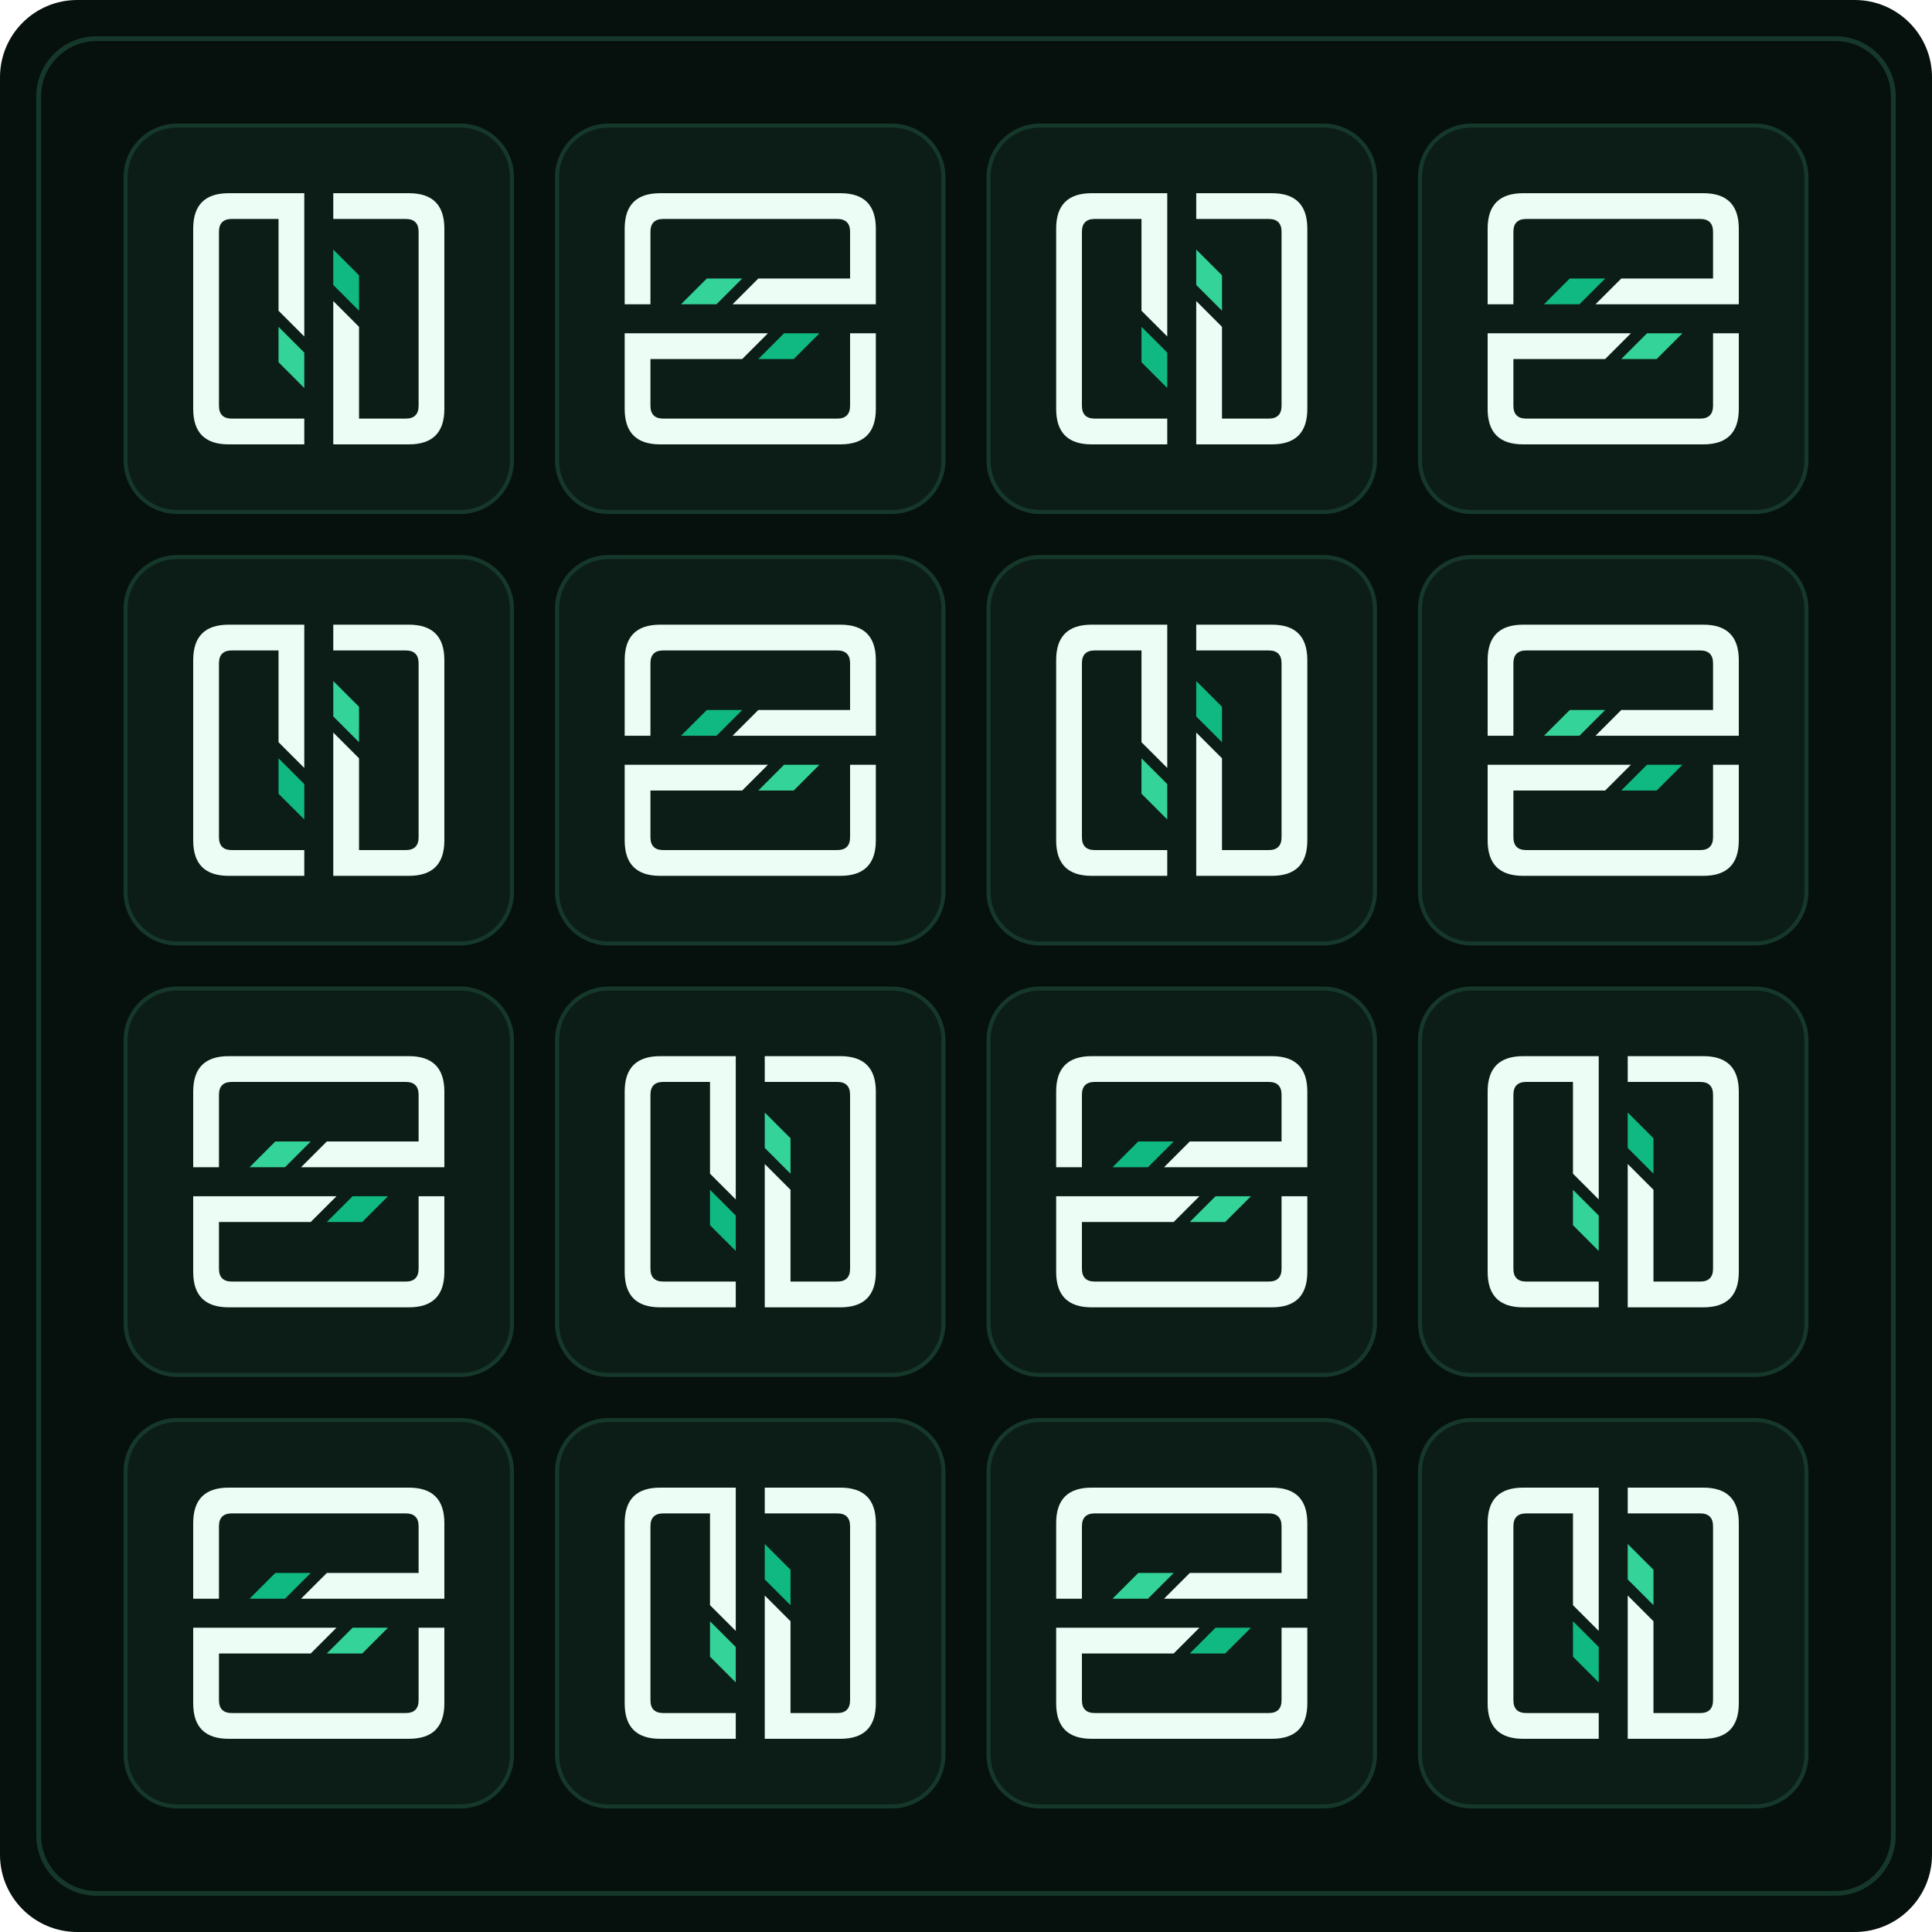
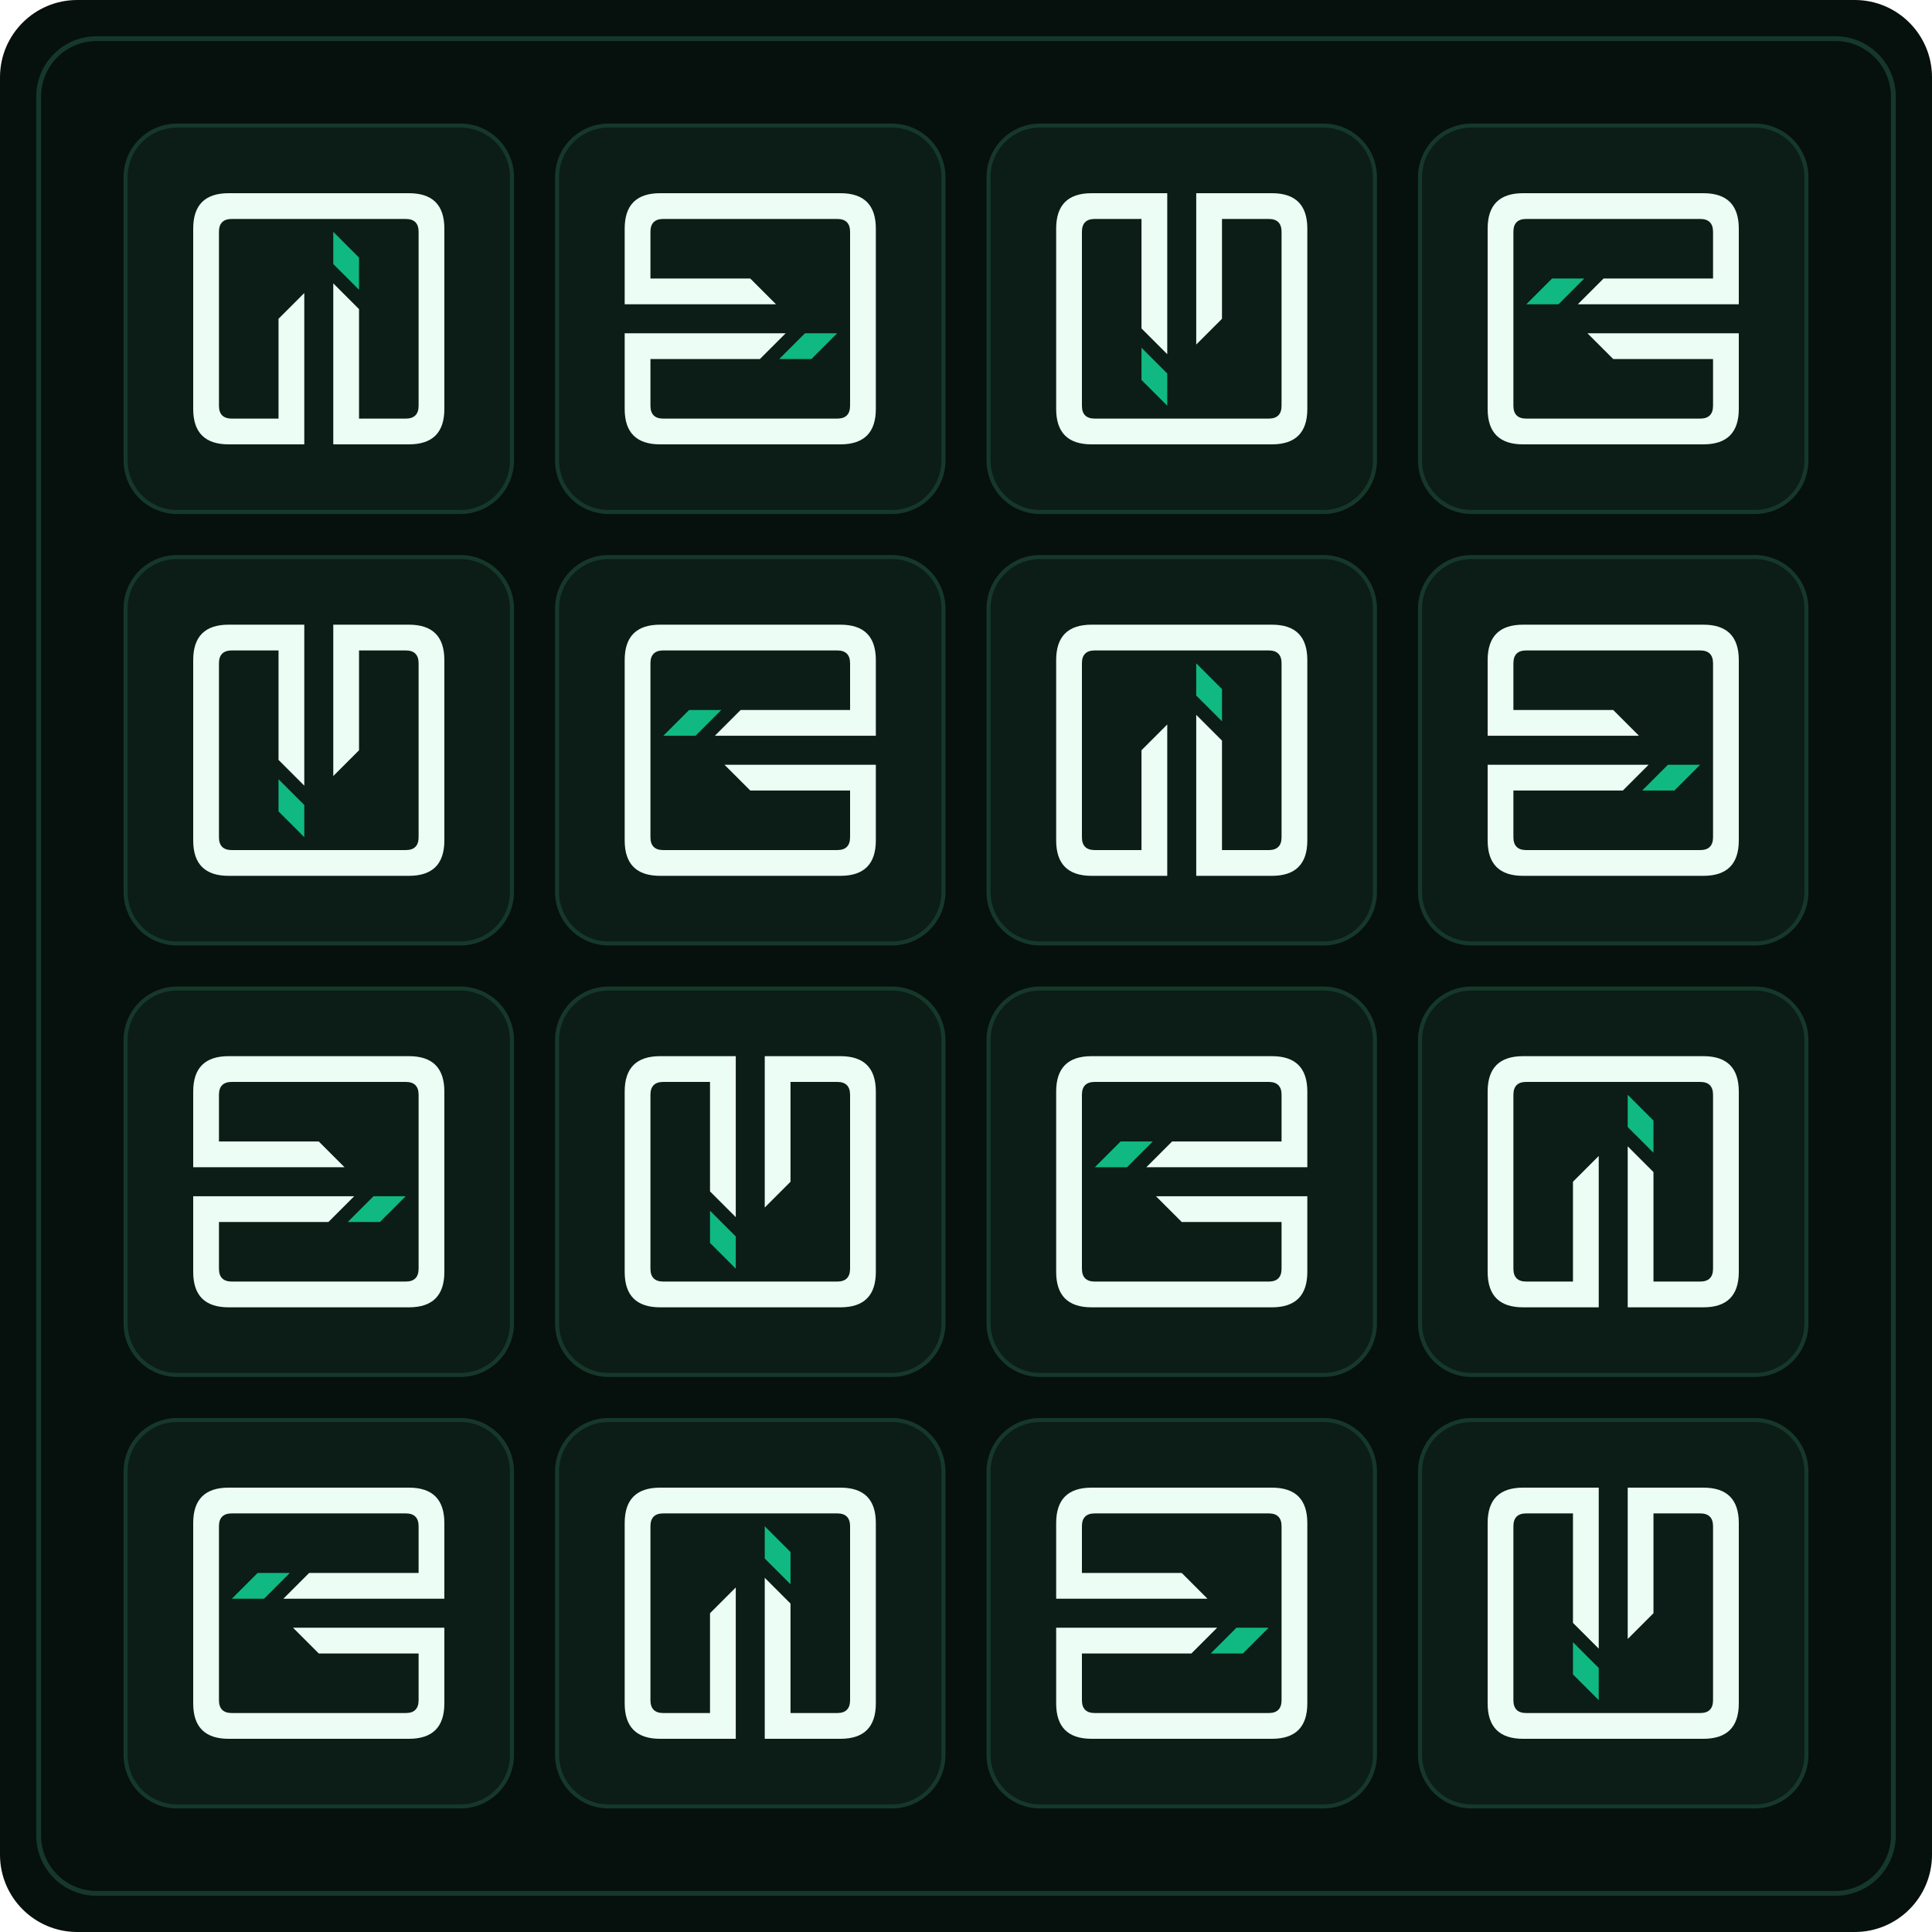
<svg xmlns="http://www.w3.org/2000/svg" viewBox="0 0 1200 1200" width="1200" height="1200">
  <rect width="1200" height="1200" rx="48" fill="#06100C" />
  <rect x="24" y="24" width="1152" height="1152" rx="36" fill="none" stroke="#16382B" stroke-width="3" />
  <g transform="translate(78,78)">
    <rect width="240" height="240" rx="32" fill="#0B1D16" stroke="#16382B" stroke-width="2.5" />
    <svg x="20" y="20" width="200" height="200" viewBox="0 0 100 100">
      <g transform="rotate(0 50 50)">
-         <path d="M 45.5 89 H 22 Q 11 89 11 78 V 22 Q 11 11 22 11 H 45.5 V 55.5 L 37.5 47.5 V 19 H 23 Q 19 19 19 23 V 77 Q 19 81 23 81 H 45.5 Z" fill="#ECFDF5" />
-         <polygon points="37.5,52.5 45.5,60.5 45.5,71.5 37.5,63.5" fill="#34D399" />
-         <path d="M 54.5 11 H 78 Q 89 11 89 22 V 78 Q 89 89 78 89 H 54.5 V 44.5 L 62.5 52.5 V 81 H 77 Q 81 81 81 77 V 23 Q 81 19 77 19 H 54.5 Z" fill="#ECFDF5" />
-         <polygon points="54.5,28.5 62.5,36.5 62.5,47.5 54.5,39.5" fill="#10B981" />
+         <path d="M 37.5 50 L 45.5 42 V 89 H 22 Q 11 89 11 78 V 22 Q 11 11 22 11 H 78 Q 89 11 89 22 V 78 Q 89 89 78 89 H 54.5 V 39 L 62.5 47 V 81 H 77 Q 81 81 81 77 V 23 Q 81 19 77 19 H 23 Q 19 19 19 23 V 77 Q 19 81 23 81 H 37.5 Z" fill="#ECFDF5" />
+         <polygon points="54.5,23 62.5,31 62.5,41 54.5,33" fill="#10B981" />
      </g>
    </svg>
  </g>
  <g transform="translate(346,78)">
    <rect width="240" height="240" rx="32" fill="#0B1D16" stroke="#16382B" stroke-width="2.5" />
    <svg x="20" y="20" width="200" height="200" viewBox="0 0 100 100">
      <g transform="rotate(90 50 50)">
-         <path d="M 45.5 89 H 22 Q 11 89 11 78 V 22 Q 11 11 22 11 H 45.5 V 55.5 L 37.5 47.5 V 19 H 23 Q 19 19 19 23 V 77 Q 19 81 23 81 H 45.5 Z" fill="#ECFDF5" />
-         <polygon points="37.5,52.5 45.5,60.5 45.5,71.5 37.5,63.5" fill="#34D399" />
-         <path d="M 54.5 11 H 78 Q 89 11 89 22 V 78 Q 89 89 78 89 H 54.5 V 44.5 L 62.5 52.5 V 81 H 77 Q 81 81 81 77 V 23 Q 81 19 77 19 H 54.5 Z" fill="#ECFDF5" />
-         <polygon points="54.5,28.5 62.5,36.5 62.5,47.5 54.5,39.5" fill="#10B981" />
+         <path d="M 37.5 50 L 45.5 42 V 89 H 22 Q 11 89 11 78 V 22 Q 11 11 22 11 H 78 Q 89 11 89 22 V 78 Q 89 89 78 89 H 54.5 V 39 L 62.5 47 V 81 H 77 Q 81 81 81 77 V 23 Q 81 19 77 19 H 23 Q 19 19 19 23 V 77 Q 19 81 23 81 H 37.5 Z" fill="#ECFDF5" />
+         <polygon points="54.5,23 62.5,31 62.5,41 54.5,33" fill="#10B981" />
      </g>
    </svg>
  </g>
  <g transform="translate(614,78)">
    <rect width="240" height="240" rx="32" fill="#0B1D16" stroke="#16382B" stroke-width="2.5" />
    <svg x="20" y="20" width="200" height="200" viewBox="0 0 100 100">
      <g transform="rotate(180 50 50)">
-         <path d="M 45.5 89 H 22 Q 11 89 11 78 V 22 Q 11 11 22 11 H 45.5 V 55.5 L 37.5 47.5 V 19 H 23 Q 19 19 19 23 V 77 Q 19 81 23 81 H 45.5 Z" fill="#ECFDF5" />
-         <polygon points="37.5,52.5 45.5,60.5 45.5,71.5 37.5,63.5" fill="#34D399" />
-         <path d="M 54.5 11 H 78 Q 89 11 89 22 V 78 Q 89 89 78 89 H 54.5 V 44.5 L 62.5 52.5 V 81 H 77 Q 81 81 81 77 V 23 Q 81 19 77 19 H 54.5 Z" fill="#ECFDF5" />
-         <polygon points="54.5,28.5 62.5,36.5 62.5,47.5 54.5,39.5" fill="#10B981" />
+         <path d="M 37.5 50 L 45.5 42 V 89 H 22 Q 11 89 11 78 V 22 Q 11 11 22 11 H 78 Q 89 11 89 22 V 78 Q 89 89 78 89 H 54.5 V 39 L 62.5 47 V 81 H 77 Q 81 81 81 77 V 23 Q 81 19 77 19 H 23 Q 19 19 19 23 V 77 Q 19 81 23 81 H 37.5 Z" fill="#ECFDF5" />
+         <polygon points="54.5,23 62.5,31 62.5,41 54.5,33" fill="#10B981" />
      </g>
    </svg>
  </g>
  <g transform="translate(882,78)">
    <rect width="240" height="240" rx="32" fill="#0B1D16" stroke="#16382B" stroke-width="2.5" />
    <svg x="20" y="20" width="200" height="200" viewBox="0 0 100 100">
      <g transform="rotate(270 50 50)">
-         <path d="M 45.5 89 H 22 Q 11 89 11 78 V 22 Q 11 11 22 11 H 45.5 V 55.5 L 37.5 47.5 V 19 H 23 Q 19 19 19 23 V 77 Q 19 81 23 81 H 45.5 Z" fill="#ECFDF5" />
-         <polygon points="37.5,52.5 45.5,60.5 45.5,71.5 37.5,63.5" fill="#34D399" />
-         <path d="M 54.5 11 H 78 Q 89 11 89 22 V 78 Q 89 89 78 89 H 54.5 V 44.5 L 62.5 52.5 V 81 H 77 Q 81 81 81 77 V 23 Q 81 19 77 19 H 54.5 Z" fill="#ECFDF5" />
-         <polygon points="54.5,28.5 62.5,36.5 62.5,47.5 54.5,39.5" fill="#10B981" />
+         <path d="M 37.5 50 L 45.5 42 V 89 H 22 Q 11 89 11 78 V 22 Q 11 11 22 11 H 78 Q 89 11 89 22 V 78 Q 89 89 78 89 H 54.5 V 39 L 62.5 47 V 81 H 77 Q 81 81 81 77 V 23 Q 81 19 77 19 H 23 Q 19 19 19 23 V 77 Q 19 81 23 81 H 37.5 Z" fill="#ECFDF5" />
+         <polygon points="54.5,23 62.5,31 62.5,41 54.5,33" fill="#10B981" />
      </g>
    </svg>
  </g>
  <g transform="translate(78,346)">
    <rect width="240" height="240" rx="32" fill="#0B1D16" stroke="#16382B" stroke-width="2.5" />
    <svg x="20" y="20" width="200" height="200" viewBox="0 0 100 100">
      <g transform="rotate(180 50 50)">
-         <path d="M 45.5 89 H 22 Q 11 89 11 78 V 22 Q 11 11 22 11 H 45.5 V 55.5 L 37.5 47.5 V 19 H 23 Q 19 19 19 23 V 77 Q 19 81 23 81 H 45.5 Z" fill="#ECFDF5" />
-         <polygon points="37.5,52.5 45.5,60.5 45.5,71.5 37.5,63.5" fill="#34D399" />
-         <path d="M 54.5 11 H 78 Q 89 11 89 22 V 78 Q 89 89 78 89 H 54.5 V 44.5 L 62.5 52.5 V 81 H 77 Q 81 81 81 77 V 23 Q 81 19 77 19 H 54.5 Z" fill="#ECFDF5" />
-         <polygon points="54.5,28.5 62.5,36.5 62.5,47.5 54.5,39.5" fill="#10B981" />
+         <path d="M 37.5 50 L 45.5 42 V 89 H 22 Q 11 89 11 78 V 22 Q 11 11 22 11 H 78 Q 89 11 89 22 V 78 Q 89 89 78 89 H 54.5 V 39 L 62.5 47 V 81 H 77 Q 81 81 81 77 V 23 Q 81 19 77 19 H 23 Q 19 19 19 23 V 77 Q 19 81 23 81 H 37.5 Z" fill="#ECFDF5" />
+         <polygon points="54.5,23 62.5,31 62.5,41 54.5,33" fill="#10B981" />
      </g>
    </svg>
  </g>
  <g transform="translate(346,346)">
    <rect width="240" height="240" rx="32" fill="#0B1D16" stroke="#16382B" stroke-width="2.5" />
    <svg x="20" y="20" width="200" height="200" viewBox="0 0 100 100">
      <g transform="rotate(270 50 50)">
-         <path d="M 45.5 89 H 22 Q 11 89 11 78 V 22 Q 11 11 22 11 H 45.5 V 55.5 L 37.5 47.5 V 19 H 23 Q 19 19 19 23 V 77 Q 19 81 23 81 H 45.5 Z" fill="#ECFDF5" />
-         <polygon points="37.5,52.5 45.5,60.5 45.5,71.5 37.5,63.5" fill="#34D399" />
-         <path d="M 54.5 11 H 78 Q 89 11 89 22 V 78 Q 89 89 78 89 H 54.5 V 44.5 L 62.5 52.5 V 81 H 77 Q 81 81 81 77 V 23 Q 81 19 77 19 H 54.5 Z" fill="#ECFDF5" />
-         <polygon points="54.5,28.5 62.5,36.5 62.5,47.5 54.5,39.5" fill="#10B981" />
+         <path d="M 37.5 50 L 45.5 42 V 89 H 22 Q 11 89 11 78 V 22 Q 11 11 22 11 H 78 Q 89 11 89 22 V 78 Q 89 89 78 89 H 54.5 V 39 L 62.5 47 V 81 H 77 Q 81 81 81 77 V 23 Q 81 19 77 19 H 23 Q 19 19 19 23 V 77 Q 19 81 23 81 H 37.5 Z" fill="#ECFDF5" />
+         <polygon points="54.5,23 62.5,31 62.5,41 54.5,33" fill="#10B981" />
      </g>
    </svg>
  </g>
  <g transform="translate(614,346)">
    <rect width="240" height="240" rx="32" fill="#0B1D16" stroke="#16382B" stroke-width="2.5" />
    <svg x="20" y="20" width="200" height="200" viewBox="0 0 100 100">
      <g transform="rotate(0 50 50)">
-         <path d="M 45.5 89 H 22 Q 11 89 11 78 V 22 Q 11 11 22 11 H 45.5 V 55.5 L 37.5 47.5 V 19 H 23 Q 19 19 19 23 V 77 Q 19 81 23 81 H 45.5 Z" fill="#ECFDF5" />
-         <polygon points="37.5,52.5 45.5,60.5 45.5,71.5 37.5,63.5" fill="#34D399" />
-         <path d="M 54.5 11 H 78 Q 89 11 89 22 V 78 Q 89 89 78 89 H 54.5 V 44.5 L 62.5 52.5 V 81 H 77 Q 81 81 81 77 V 23 Q 81 19 77 19 H 54.5 Z" fill="#ECFDF5" />
-         <polygon points="54.5,28.5 62.5,36.5 62.5,47.5 54.5,39.5" fill="#10B981" />
+         <path d="M 37.5 50 L 45.5 42 V 89 H 22 Q 11 89 11 78 V 22 Q 11 11 22 11 H 78 Q 89 11 89 22 V 78 Q 89 89 78 89 H 54.5 V 39 L 62.5 47 V 81 H 77 Q 81 81 81 77 V 23 Q 81 19 77 19 H 23 Q 19 19 19 23 V 77 Q 19 81 23 81 H 37.5 Z" fill="#ECFDF5" />
+         <polygon points="54.5,23 62.5,31 62.5,41 54.5,33" fill="#10B981" />
      </g>
    </svg>
  </g>
  <g transform="translate(882,346)">
    <rect width="240" height="240" rx="32" fill="#0B1D16" stroke="#16382B" stroke-width="2.5" />
    <svg x="20" y="20" width="200" height="200" viewBox="0 0 100 100">
      <g transform="rotate(90 50 50)">
-         <path d="M 45.5 89 H 22 Q 11 89 11 78 V 22 Q 11 11 22 11 H 45.5 V 55.5 L 37.5 47.5 V 19 H 23 Q 19 19 19 23 V 77 Q 19 81 23 81 H 45.5 Z" fill="#ECFDF5" />
-         <polygon points="37.5,52.5 45.5,60.5 45.5,71.5 37.5,63.5" fill="#34D399" />
-         <path d="M 54.5 11 H 78 Q 89 11 89 22 V 78 Q 89 89 78 89 H 54.5 V 44.5 L 62.5 52.5 V 81 H 77 Q 81 81 81 77 V 23 Q 81 19 77 19 H 54.5 Z" fill="#ECFDF5" />
-         <polygon points="54.5,28.5 62.5,36.5 62.5,47.5 54.5,39.5" fill="#10B981" />
+         <path d="M 37.5 50 L 45.5 42 V 89 H 22 Q 11 89 11 78 V 22 Q 11 11 22 11 H 78 Q 89 11 89 22 V 78 Q 89 89 78 89 H 54.5 V 39 L 62.5 47 V 81 H 77 Q 81 81 81 77 V 23 Q 81 19 77 19 H 23 Q 19 19 19 23 V 77 Q 19 81 23 81 H 37.5 Z" fill="#ECFDF5" />
+         <polygon points="54.5,23 62.5,31 62.5,41 54.5,33" fill="#10B981" />
      </g>
    </svg>
  </g>
  <g transform="translate(78,614)">
    <rect width="240" height="240" rx="32" fill="#0B1D16" stroke="#16382B" stroke-width="2.5" />
    <svg x="20" y="20" width="200" height="200" viewBox="0 0 100 100">
      <g transform="rotate(90 50 50)">
-         <path d="M 45.5 89 H 22 Q 11 89 11 78 V 22 Q 11 11 22 11 H 45.5 V 55.5 L 37.5 47.5 V 19 H 23 Q 19 19 19 23 V 77 Q 19 81 23 81 H 45.5 Z" fill="#ECFDF5" />
-         <polygon points="37.5,52.5 45.5,60.5 45.5,71.5 37.5,63.5" fill="#34D399" />
-         <path d="M 54.5 11 H 78 Q 89 11 89 22 V 78 Q 89 89 78 89 H 54.5 V 44.5 L 62.5 52.5 V 81 H 77 Q 81 81 81 77 V 23 Q 81 19 77 19 H 54.5 Z" fill="#ECFDF5" />
-         <polygon points="54.5,28.5 62.5,36.5 62.5,47.5 54.5,39.5" fill="#10B981" />
+         <path d="M 37.5 50 L 45.5 42 V 89 H 22 Q 11 89 11 78 V 22 Q 11 11 22 11 H 78 Q 89 11 89 22 V 78 Q 89 89 78 89 H 54.5 V 39 L 62.5 47 V 81 H 77 Q 81 81 81 77 V 23 Q 81 19 77 19 H 23 Q 19 19 19 23 V 77 Q 19 81 23 81 H 37.5 Z" fill="#ECFDF5" />
+         <polygon points="54.5,23 62.5,31 62.5,41 54.5,33" fill="#10B981" />
      </g>
    </svg>
  </g>
  <g transform="translate(346,614)">
    <rect width="240" height="240" rx="32" fill="#0B1D16" stroke="#16382B" stroke-width="2.5" />
    <svg x="20" y="20" width="200" height="200" viewBox="0 0 100 100">
      <g transform="rotate(180 50 50)">
-         <path d="M 45.5 89 H 22 Q 11 89 11 78 V 22 Q 11 11 22 11 H 45.5 V 55.5 L 37.5 47.5 V 19 H 23 Q 19 19 19 23 V 77 Q 19 81 23 81 H 45.5 Z" fill="#ECFDF5" />
-         <polygon points="37.5,52.5 45.5,60.5 45.5,71.5 37.5,63.5" fill="#34D399" />
-         <path d="M 54.5 11 H 78 Q 89 11 89 22 V 78 Q 89 89 78 89 H 54.5 V 44.5 L 62.5 52.5 V 81 H 77 Q 81 81 81 77 V 23 Q 81 19 77 19 H 54.5 Z" fill="#ECFDF5" />
-         <polygon points="54.5,28.5 62.5,36.5 62.5,47.5 54.5,39.5" fill="#10B981" />
+         <path d="M 37.5 50 L 45.5 42 V 89 H 22 Q 11 89 11 78 V 22 Q 11 11 22 11 H 78 Q 89 11 89 22 V 78 Q 89 89 78 89 H 54.5 V 39 L 62.5 47 V 81 H 77 Q 81 81 81 77 V 23 Q 81 19 77 19 H 23 Q 19 19 19 23 V 77 Q 19 81 23 81 H 37.5 Z" fill="#ECFDF5" />
+         <polygon points="54.5,23 62.5,31 62.5,41 54.5,33" fill="#10B981" />
      </g>
    </svg>
  </g>
  <g transform="translate(614,614)">
    <rect width="240" height="240" rx="32" fill="#0B1D16" stroke="#16382B" stroke-width="2.5" />
    <svg x="20" y="20" width="200" height="200" viewBox="0 0 100 100">
      <g transform="rotate(270 50 50)">
-         <path d="M 45.5 89 H 22 Q 11 89 11 78 V 22 Q 11 11 22 11 H 45.5 V 55.5 L 37.5 47.5 V 19 H 23 Q 19 19 19 23 V 77 Q 19 81 23 81 H 45.5 Z" fill="#ECFDF5" />
-         <polygon points="37.5,52.5 45.5,60.5 45.5,71.5 37.5,63.5" fill="#34D399" />
-         <path d="M 54.5 11 H 78 Q 89 11 89 22 V 78 Q 89 89 78 89 H 54.5 V 44.5 L 62.5 52.5 V 81 H 77 Q 81 81 81 77 V 23 Q 81 19 77 19 H 54.5 Z" fill="#ECFDF5" />
-         <polygon points="54.5,28.5 62.5,36.5 62.5,47.5 54.5,39.5" fill="#10B981" />
+         <path d="M 37.5 50 L 45.5 42 V 89 H 22 Q 11 89 11 78 V 22 Q 11 11 22 11 H 78 Q 89 11 89 22 V 78 Q 89 89 78 89 H 54.5 V 39 L 62.5 47 V 81 H 77 Q 81 81 81 77 V 23 Q 81 19 77 19 H 23 Q 19 19 19 23 V 77 Q 19 81 23 81 H 37.5 Z" fill="#ECFDF5" />
+         <polygon points="54.5,23 62.5,31 62.5,41 54.5,33" fill="#10B981" />
      </g>
    </svg>
  </g>
  <g transform="translate(882,614)">
    <rect width="240" height="240" rx="32" fill="#0B1D16" stroke="#16382B" stroke-width="2.5" />
    <svg x="20" y="20" width="200" height="200" viewBox="0 0 100 100">
      <g transform="rotate(0 50 50)">
-         <path d="M 45.5 89 H 22 Q 11 89 11 78 V 22 Q 11 11 22 11 H 45.5 V 55.5 L 37.5 47.5 V 19 H 23 Q 19 19 19 23 V 77 Q 19 81 23 81 H 45.5 Z" fill="#ECFDF5" />
-         <polygon points="37.5,52.5 45.5,60.5 45.5,71.5 37.5,63.5" fill="#34D399" />
-         <path d="M 54.5 11 H 78 Q 89 11 89 22 V 78 Q 89 89 78 89 H 54.5 V 44.5 L 62.5 52.5 V 81 H 77 Q 81 81 81 77 V 23 Q 81 19 77 19 H 54.5 Z" fill="#ECFDF5" />
-         <polygon points="54.5,28.5 62.5,36.5 62.5,47.5 54.5,39.5" fill="#10B981" />
+         <path d="M 37.5 50 L 45.5 42 V 89 H 22 Q 11 89 11 78 V 22 Q 11 11 22 11 H 78 Q 89 11 89 22 V 78 Q 89 89 78 89 H 54.5 V 39 L 62.5 47 V 81 H 77 Q 81 81 81 77 V 23 Q 81 19 77 19 H 23 Q 19 19 19 23 V 77 Q 19 81 23 81 H 37.5 Z" fill="#ECFDF5" />
+         <polygon points="54.5,23 62.5,31 62.5,41 54.5,33" fill="#10B981" />
      </g>
    </svg>
  </g>
  <g transform="translate(78,882)">
    <rect width="240" height="240" rx="32" fill="#0B1D16" stroke="#16382B" stroke-width="2.5" />
    <svg x="20" y="20" width="200" height="200" viewBox="0 0 100 100">
      <g transform="rotate(270 50 50)">
-         <path d="M 45.5 89 H 22 Q 11 89 11 78 V 22 Q 11 11 22 11 H 45.5 V 55.5 L 37.5 47.5 V 19 H 23 Q 19 19 19 23 V 77 Q 19 81 23 81 H 45.5 Z" fill="#ECFDF5" />
-         <polygon points="37.5,52.5 45.5,60.5 45.5,71.5 37.5,63.5" fill="#34D399" />
-         <path d="M 54.5 11 H 78 Q 89 11 89 22 V 78 Q 89 89 78 89 H 54.5 V 44.5 L 62.5 52.5 V 81 H 77 Q 81 81 81 77 V 23 Q 81 19 77 19 H 54.5 Z" fill="#ECFDF5" />
-         <polygon points="54.5,28.5 62.5,36.5 62.5,47.5 54.5,39.5" fill="#10B981" />
+         <path d="M 37.5 50 L 45.5 42 V 89 H 22 Q 11 89 11 78 V 22 Q 11 11 22 11 H 78 Q 89 11 89 22 V 78 Q 89 89 78 89 H 54.5 V 39 L 62.5 47 V 81 H 77 Q 81 81 81 77 V 23 Q 81 19 77 19 H 23 Q 19 19 19 23 V 77 Q 19 81 23 81 H 37.5 Z" fill="#ECFDF5" />
+         <polygon points="54.5,23 62.5,31 62.5,41 54.5,33" fill="#10B981" />
      </g>
    </svg>
  </g>
  <g transform="translate(346,882)">
    <rect width="240" height="240" rx="32" fill="#0B1D16" stroke="#16382B" stroke-width="2.5" />
    <svg x="20" y="20" width="200" height="200" viewBox="0 0 100 100">
      <g transform="rotate(0 50 50)">
-         <path d="M 45.5 89 H 22 Q 11 89 11 78 V 22 Q 11 11 22 11 H 45.5 V 55.5 L 37.5 47.5 V 19 H 23 Q 19 19 19 23 V 77 Q 19 81 23 81 H 45.5 Z" fill="#ECFDF5" />
-         <polygon points="37.5,52.5 45.5,60.5 45.5,71.5 37.5,63.5" fill="#34D399" />
-         <path d="M 54.5 11 H 78 Q 89 11 89 22 V 78 Q 89 89 78 89 H 54.5 V 44.5 L 62.5 52.5 V 81 H 77 Q 81 81 81 77 V 23 Q 81 19 77 19 H 54.5 Z" fill="#ECFDF5" />
-         <polygon points="54.5,28.5 62.5,36.5 62.5,47.5 54.5,39.5" fill="#10B981" />
+         <path d="M 37.5 50 L 45.5 42 V 89 H 22 Q 11 89 11 78 V 22 Q 11 11 22 11 H 78 Q 89 11 89 22 V 78 Q 89 89 78 89 H 54.5 V 39 L 62.5 47 V 81 H 77 Q 81 81 81 77 V 23 Q 81 19 77 19 H 23 Q 19 19 19 23 V 77 Q 19 81 23 81 H 37.5 Z" fill="#ECFDF5" />
+         <polygon points="54.5,23 62.5,31 62.5,41 54.5,33" fill="#10B981" />
      </g>
    </svg>
  </g>
  <g transform="translate(614,882)">
    <rect width="240" height="240" rx="32" fill="#0B1D16" stroke="#16382B" stroke-width="2.5" />
    <svg x="20" y="20" width="200" height="200" viewBox="0 0 100 100">
      <g transform="rotate(90 50 50)">
-         <path d="M 45.5 89 H 22 Q 11 89 11 78 V 22 Q 11 11 22 11 H 45.5 V 55.5 L 37.5 47.5 V 19 H 23 Q 19 19 19 23 V 77 Q 19 81 23 81 H 45.5 Z" fill="#ECFDF5" />
-         <polygon points="37.5,52.5 45.5,60.5 45.5,71.5 37.5,63.5" fill="#34D399" />
-         <path d="M 54.5 11 H 78 Q 89 11 89 22 V 78 Q 89 89 78 89 H 54.5 V 44.5 L 62.5 52.5 V 81 H 77 Q 81 81 81 77 V 23 Q 81 19 77 19 H 54.5 Z" fill="#ECFDF5" />
-         <polygon points="54.5,28.5 62.5,36.5 62.5,47.5 54.5,39.5" fill="#10B981" />
+         <path d="M 37.5 50 L 45.5 42 V 89 H 22 Q 11 89 11 78 V 22 Q 11 11 22 11 H 78 Q 89 11 89 22 V 78 Q 89 89 78 89 H 54.5 V 39 L 62.5 47 V 81 H 77 Q 81 81 81 77 V 23 Q 81 19 77 19 H 23 Q 19 19 19 23 V 77 Q 19 81 23 81 H 37.5 Z" fill="#ECFDF5" />
+         <polygon points="54.5,23 62.5,31 62.5,41 54.5,33" fill="#10B981" />
      </g>
    </svg>
  </g>
  <g transform="translate(882,882)">
    <rect width="240" height="240" rx="32" fill="#0B1D16" stroke="#16382B" stroke-width="2.5" />
    <svg x="20" y="20" width="200" height="200" viewBox="0 0 100 100">
      <g transform="rotate(180 50 50)">
-         <path d="M 45.5 89 H 22 Q 11 89 11 78 V 22 Q 11 11 22 11 H 45.5 V 55.5 L 37.5 47.5 V 19 H 23 Q 19 19 19 23 V 77 Q 19 81 23 81 H 45.5 Z" fill="#ECFDF5" />
-         <polygon points="37.5,52.5 45.5,60.5 45.5,71.5 37.5,63.5" fill="#34D399" />
-         <path d="M 54.5 11 H 78 Q 89 11 89 22 V 78 Q 89 89 78 89 H 54.5 V 44.5 L 62.5 52.5 V 81 H 77 Q 81 81 81 77 V 23 Q 81 19 77 19 H 54.5 Z" fill="#ECFDF5" />
-         <polygon points="54.5,28.5 62.5,36.5 62.5,47.5 54.5,39.5" fill="#10B981" />
+         <path d="M 37.5 50 L 45.5 42 V 89 H 22 Q 11 89 11 78 V 22 Q 11 11 22 11 H 78 Q 89 11 89 22 V 78 Q 89 89 78 89 H 54.5 V 39 L 62.5 47 V 81 H 77 Q 81 81 81 77 V 23 Q 81 19 77 19 H 23 Q 19 19 19 23 V 77 Q 19 81 23 81 H 37.5 Z" fill="#ECFDF5" />
+         <polygon points="54.5,23 62.5,31 62.5,41 54.5,33" fill="#10B981" />
      </g>
    </svg>
  </g>
</svg>
